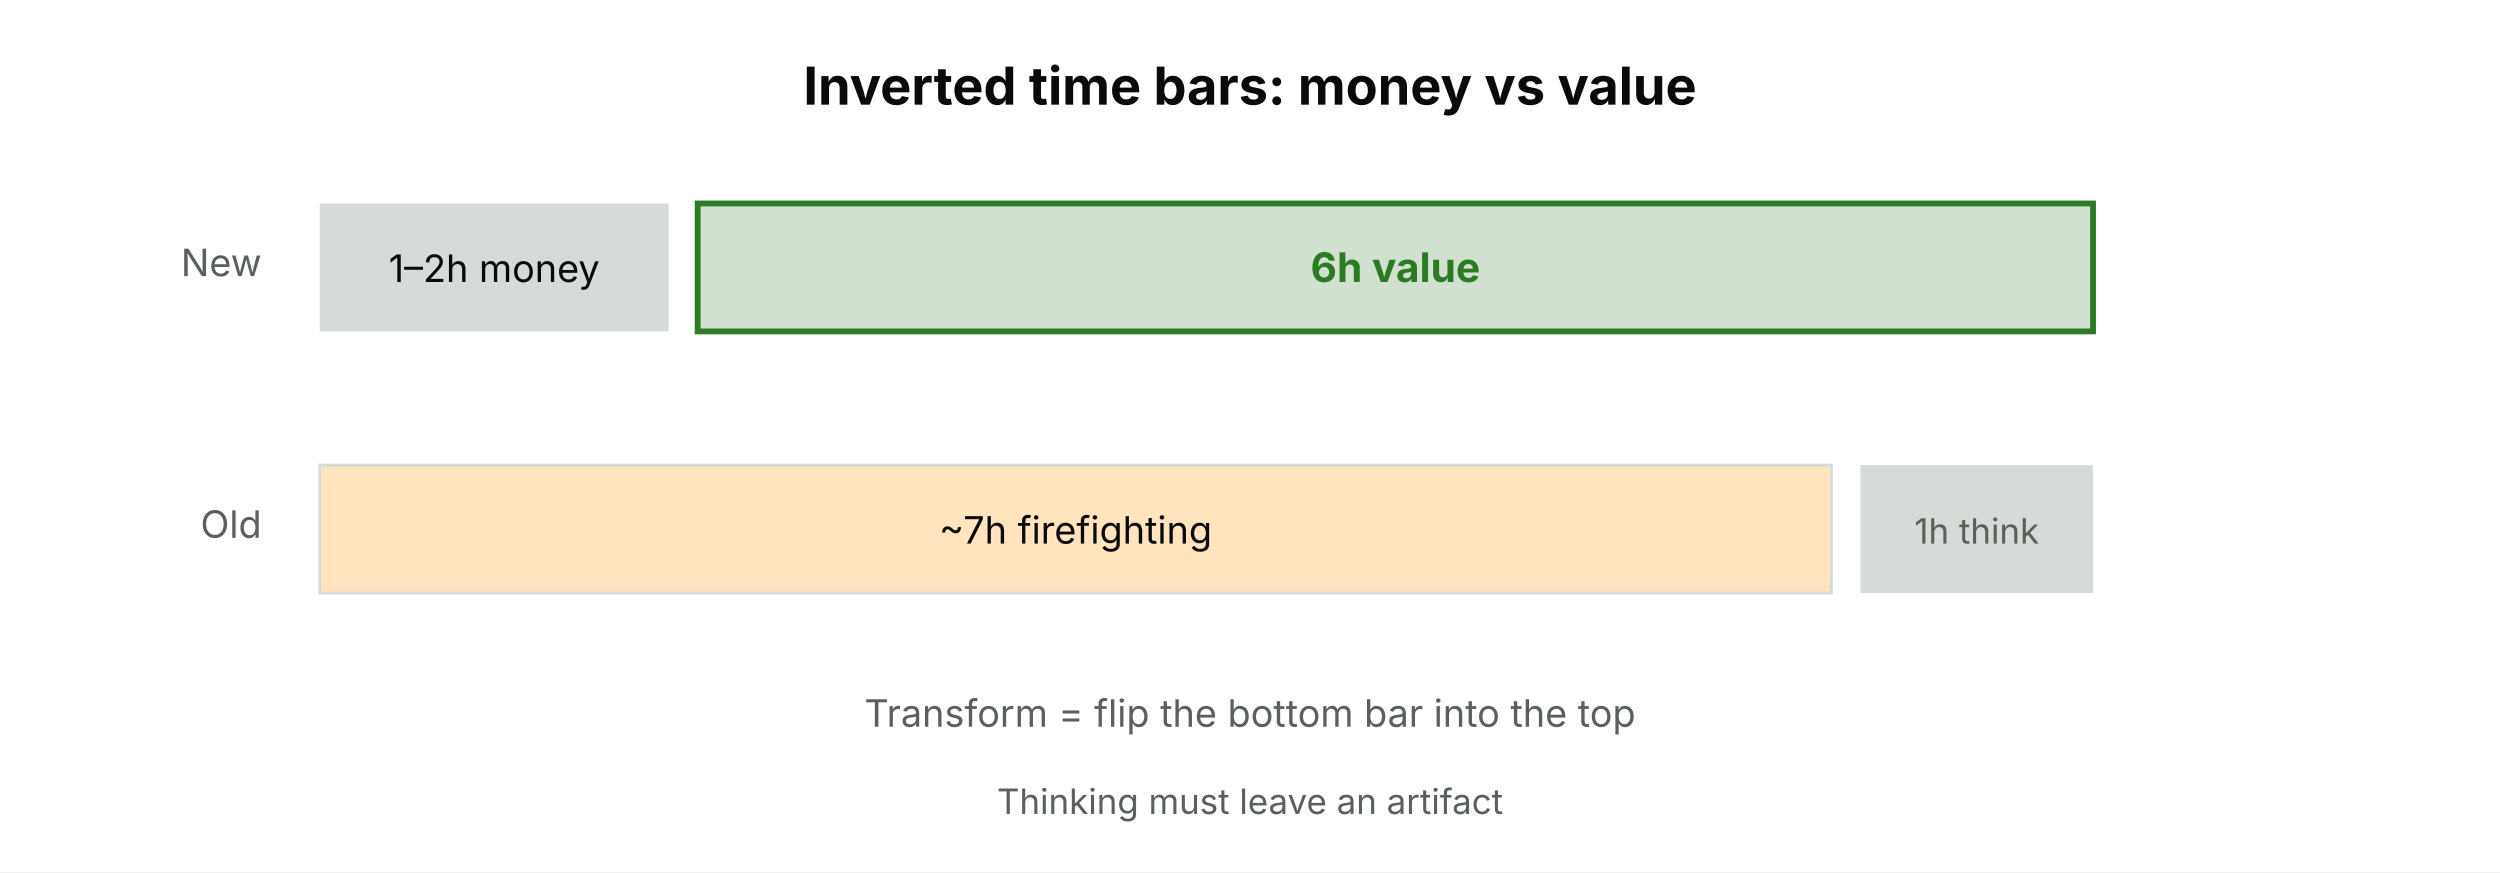
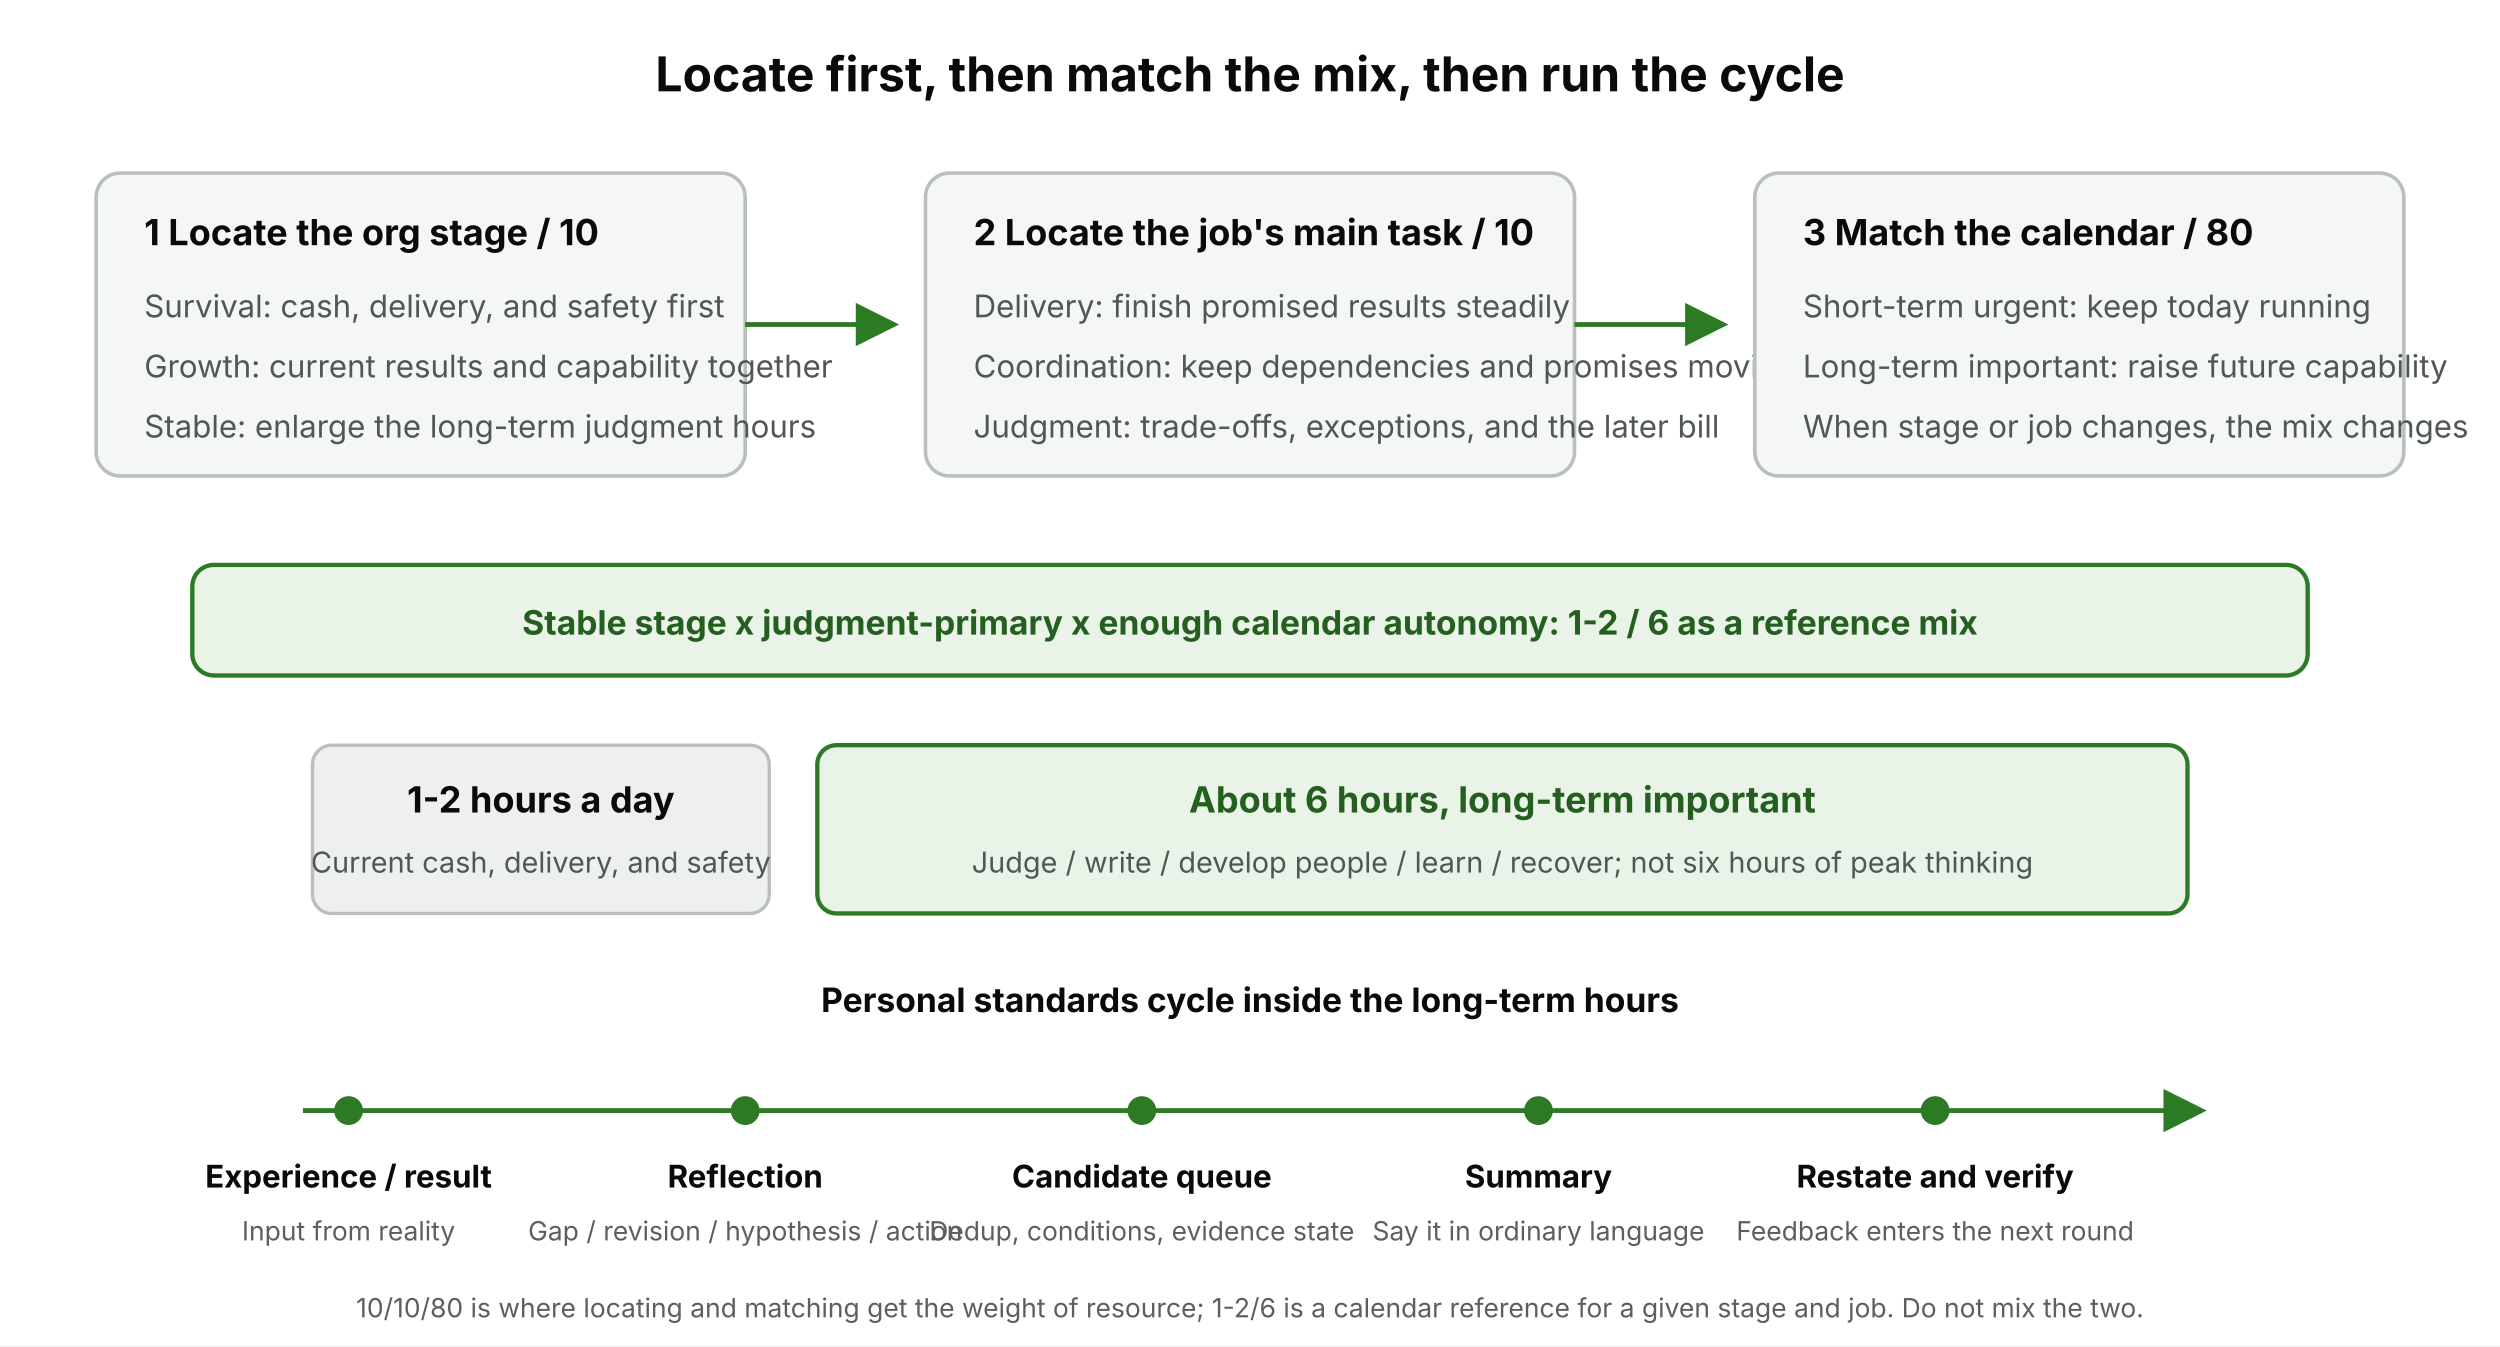
- <svg xmlns="http://www.w3.org/2000/svg" viewBox="0 0 860 300" role="img">
-   <rect width="860" height="300" fill="#fff" />
-   <text x="430" y="36" text-anchor="middle" font-family="Inter, system-ui, sans-serif" font-size="18" font-weight="700" fill="#0a0a0a">Inverted time bars: money vs value</text>
-   <text x="90" y="95" text-anchor="end" font-family="Inter, system-ui, sans-serif" font-size="13" fill="#59615a">New</text>
-   <rect x="110" y="70" width="120" height="44" fill="#d5dbd6" />
-   <text x="170" y="97" text-anchor="middle" font-family="Inter, system-ui, sans-serif" font-size="13" fill="#0a0a0a">1–2h money</text>
-   <rect x="240" y="70" width="480" height="44" fill="#2d7a25" fill-opacity="0.22" stroke="#2d7a25" stroke-width="2" />
-   <text x="480" y="97" text-anchor="middle" font-family="Inter, system-ui, sans-serif" font-size="14" font-weight="700" fill="#2d7a25">6h value</text>
-   <text x="90" y="185" text-anchor="end" font-family="Inter, system-ui, sans-serif" font-size="13" fill="#59615a">Old</text>
-   <rect x="110" y="160" width="520" height="44" fill="#ffb347" fill-opacity="0.35" stroke="#d5dbd6" />
-   <text x="370" y="187" text-anchor="middle" font-family="Inter, system-ui, sans-serif" font-size="13" fill="#0a0a0a">~7h firefighting</text>
-   <rect x="640" y="160" width="80" height="44" fill="#d5dbd6" />
-   <text x="680" y="187" text-anchor="middle" font-family="Inter, system-ui, sans-serif" font-size="12" fill="#59615a">1h think</text>
-   <text x="430" y="250" text-anchor="middle" font-family="Inter, system-ui, sans-serif" font-size="13" fill="#59615a">Transform = flip the bottom bar into the top</text>
-   <text x="430" y="280" text-anchor="middle" font-family="Inter, system-ui, sans-serif" font-size="12" fill="#59615a">Thinking must leave an artifact</text>
+ <svg xmlns="http://www.w3.org/2000/svg" viewBox="0 0 1040 560" role="img" aria-labelledby="title desc">
+   <defs>
+     <marker id="arrow" markerWidth="9" markerHeight="9" refX="8" refY="4.5" orient="auto">
+       <path d="M0,0 L9,4.5 L0,9 Z" fill="#2d7a25" />
+     </marker>
+   </defs>
+   <rect width="1040" height="560" fill="#ffffff" />
+   <g font-family="Inter, system-ui, sans-serif">
+     <text x="520" y="38" text-anchor="middle" font-size="20" font-weight="700" fill="#0a0a0a">Locate first, then match the mix, then run the cycle</text>
+     <rect x="40" y="72" width="270" height="126" rx="10" fill="#f5f7f5" stroke="#b8c0ba" stroke-width="1.5" />
+     <text x="60" y="102" font-size="15" font-weight="700" fill="#0a0a0a">1  Locate the org stage / 10</text>
+     <text x="60" y="132" font-size="13" fill="#4f5852">Survival: cash, delivery, and safety first</text>
+     <text x="60" y="157" font-size="13" fill="#4f5852">Growth: current results and capability together</text>
+     <text x="60" y="182" font-size="13" fill="#4f5852">Stable: enlarge the long-term judgment hours</text>
+     <line x1="310" y1="135" x2="372" y2="135" stroke="#2d7a25" stroke-width="2" marker-end="url(#arrow)" />
+     <rect x="385" y="72" width="270" height="126" rx="10" fill="#f5f7f5" stroke="#b8c0ba" stroke-width="1.5" />
+     <text x="405" y="102" font-size="15" font-weight="700" fill="#0a0a0a">2  Locate the job's main task / 10</text>
+     <text x="405" y="132" font-size="13" fill="#4f5852">Delivery: finish promised results steadily</text>
+     <text x="405" y="157" font-size="13" fill="#4f5852">Coordination: keep dependencies and promises moving</text>
+     <text x="405" y="182" font-size="13" fill="#4f5852">Judgment: trade-offs, exceptions, and the later bill</text>
+     <line x1="655" y1="135" x2="717" y2="135" stroke="#2d7a25" stroke-width="2" marker-end="url(#arrow)" />
+     <rect x="730" y="72" width="270" height="126" rx="10" fill="#f5f7f5" stroke="#b8c0ba" stroke-width="1.5" />
+     <text x="750" y="102" font-size="15" font-weight="700" fill="#0a0a0a">3  Match the calendar / 80</text>
+     <text x="750" y="132" font-size="13" fill="#4f5852">Short-term urgent: keep today running</text>
+     <text x="750" y="157" font-size="13" fill="#4f5852">Long-term important: raise future capability</text>
+     <text x="750" y="182" font-size="13" fill="#4f5852">When stage or job changes, the mix changes</text>
+     <rect x="80" y="235" width="880" height="46" rx="9" fill="#eaf3e8" stroke="#2d7a25" stroke-width="1.8" />
+     <text x="520" y="264" text-anchor="middle" font-size="14" font-weight="700" fill="#245f1f">Stable stage x judgment-primary x enough calendar autonomy: 1-2 / 6 as a reference mix</text>
+     <rect x="130" y="310" width="190" height="70" rx="8" fill="#eef0ee" stroke="#b8c0ba" stroke-width="1.4" />
+     <text x="225" y="338" text-anchor="middle" font-size="15" font-weight="700" fill="#0a0a0a">1-2 hours a day</text>
+     <text x="225" y="363" text-anchor="middle" font-size="12" fill="#4f5852">Current cash, delivery, and safety</text>
+     <rect x="340" y="310" width="570" height="70" rx="8" fill="#eaf3e8" stroke="#2d7a25" stroke-width="1.8" />
+     <text x="625" y="338" text-anchor="middle" font-size="15" font-weight="700" fill="#245f1f">About 6 hours, long-term important</text>
+     <text x="625" y="363" text-anchor="middle" font-size="12" fill="#4f5852">Judge / write / develop people / learn / recover; not six hours of peak thinking</text>
+     <text x="520" y="421" text-anchor="middle" font-size="14" font-weight="700" fill="#0a0a0a">Personal standards cycle inside the long-term hours</text>
+     <line x1="126" y1="462" x2="916" y2="462" stroke="#2d7a25" stroke-width="2" marker-end="url(#arrow)" />
+     <circle cx="145" cy="462" r="6" fill="#2d7a25" />
+     <text x="145" y="494" text-anchor="middle" font-size="13" font-weight="700" fill="#0a0a0a">Experience / result</text>
+     <text x="145" y="516" text-anchor="middle" font-size="11" fill="#59615a">Input from reality</text>
+     <circle cx="310" cy="462" r="6" fill="#2d7a25" />
+     <text x="310" y="494" text-anchor="middle" font-size="13" font-weight="700" fill="#0a0a0a">Reflection</text>
+     <text x="310" y="516" text-anchor="middle" font-size="11" fill="#59615a">Gap / revision / hypothesis / action</text>
+     <circle cx="475" cy="462" r="6" fill="#2d7a25" />
+     <text x="475" y="494" text-anchor="middle" font-size="13" font-weight="700" fill="#0a0a0a">Candidate queue</text>
+     <text x="475" y="516" text-anchor="middle" font-size="11" fill="#59615a">Dedup, conditions, evidence state</text>
+     <circle cx="640" cy="462" r="6" fill="#2d7a25" />
+     <text x="640" y="494" text-anchor="middle" font-size="13" font-weight="700" fill="#0a0a0a">Summary</text>
+     <text x="640" y="516" text-anchor="middle" font-size="11" fill="#59615a">Say it in ordinary language</text>
+     <circle cx="805" cy="462" r="6" fill="#2d7a25" />
+     <text x="805" y="494" text-anchor="middle" font-size="13" font-weight="700" fill="#0a0a0a">Restate and verify</text>
+     <text x="805" y="516" text-anchor="middle" font-size="11" fill="#59615a">Feedback enters the next round</text>
+     <text x="520" y="548" text-anchor="middle" font-size="11" fill="#59615a">10/10/80 is where locating and matching get the weight of resource; 1-2/6 is a calendar reference for a given stage and job. Do not mix the two.</text>
+   </g>
</svg>
